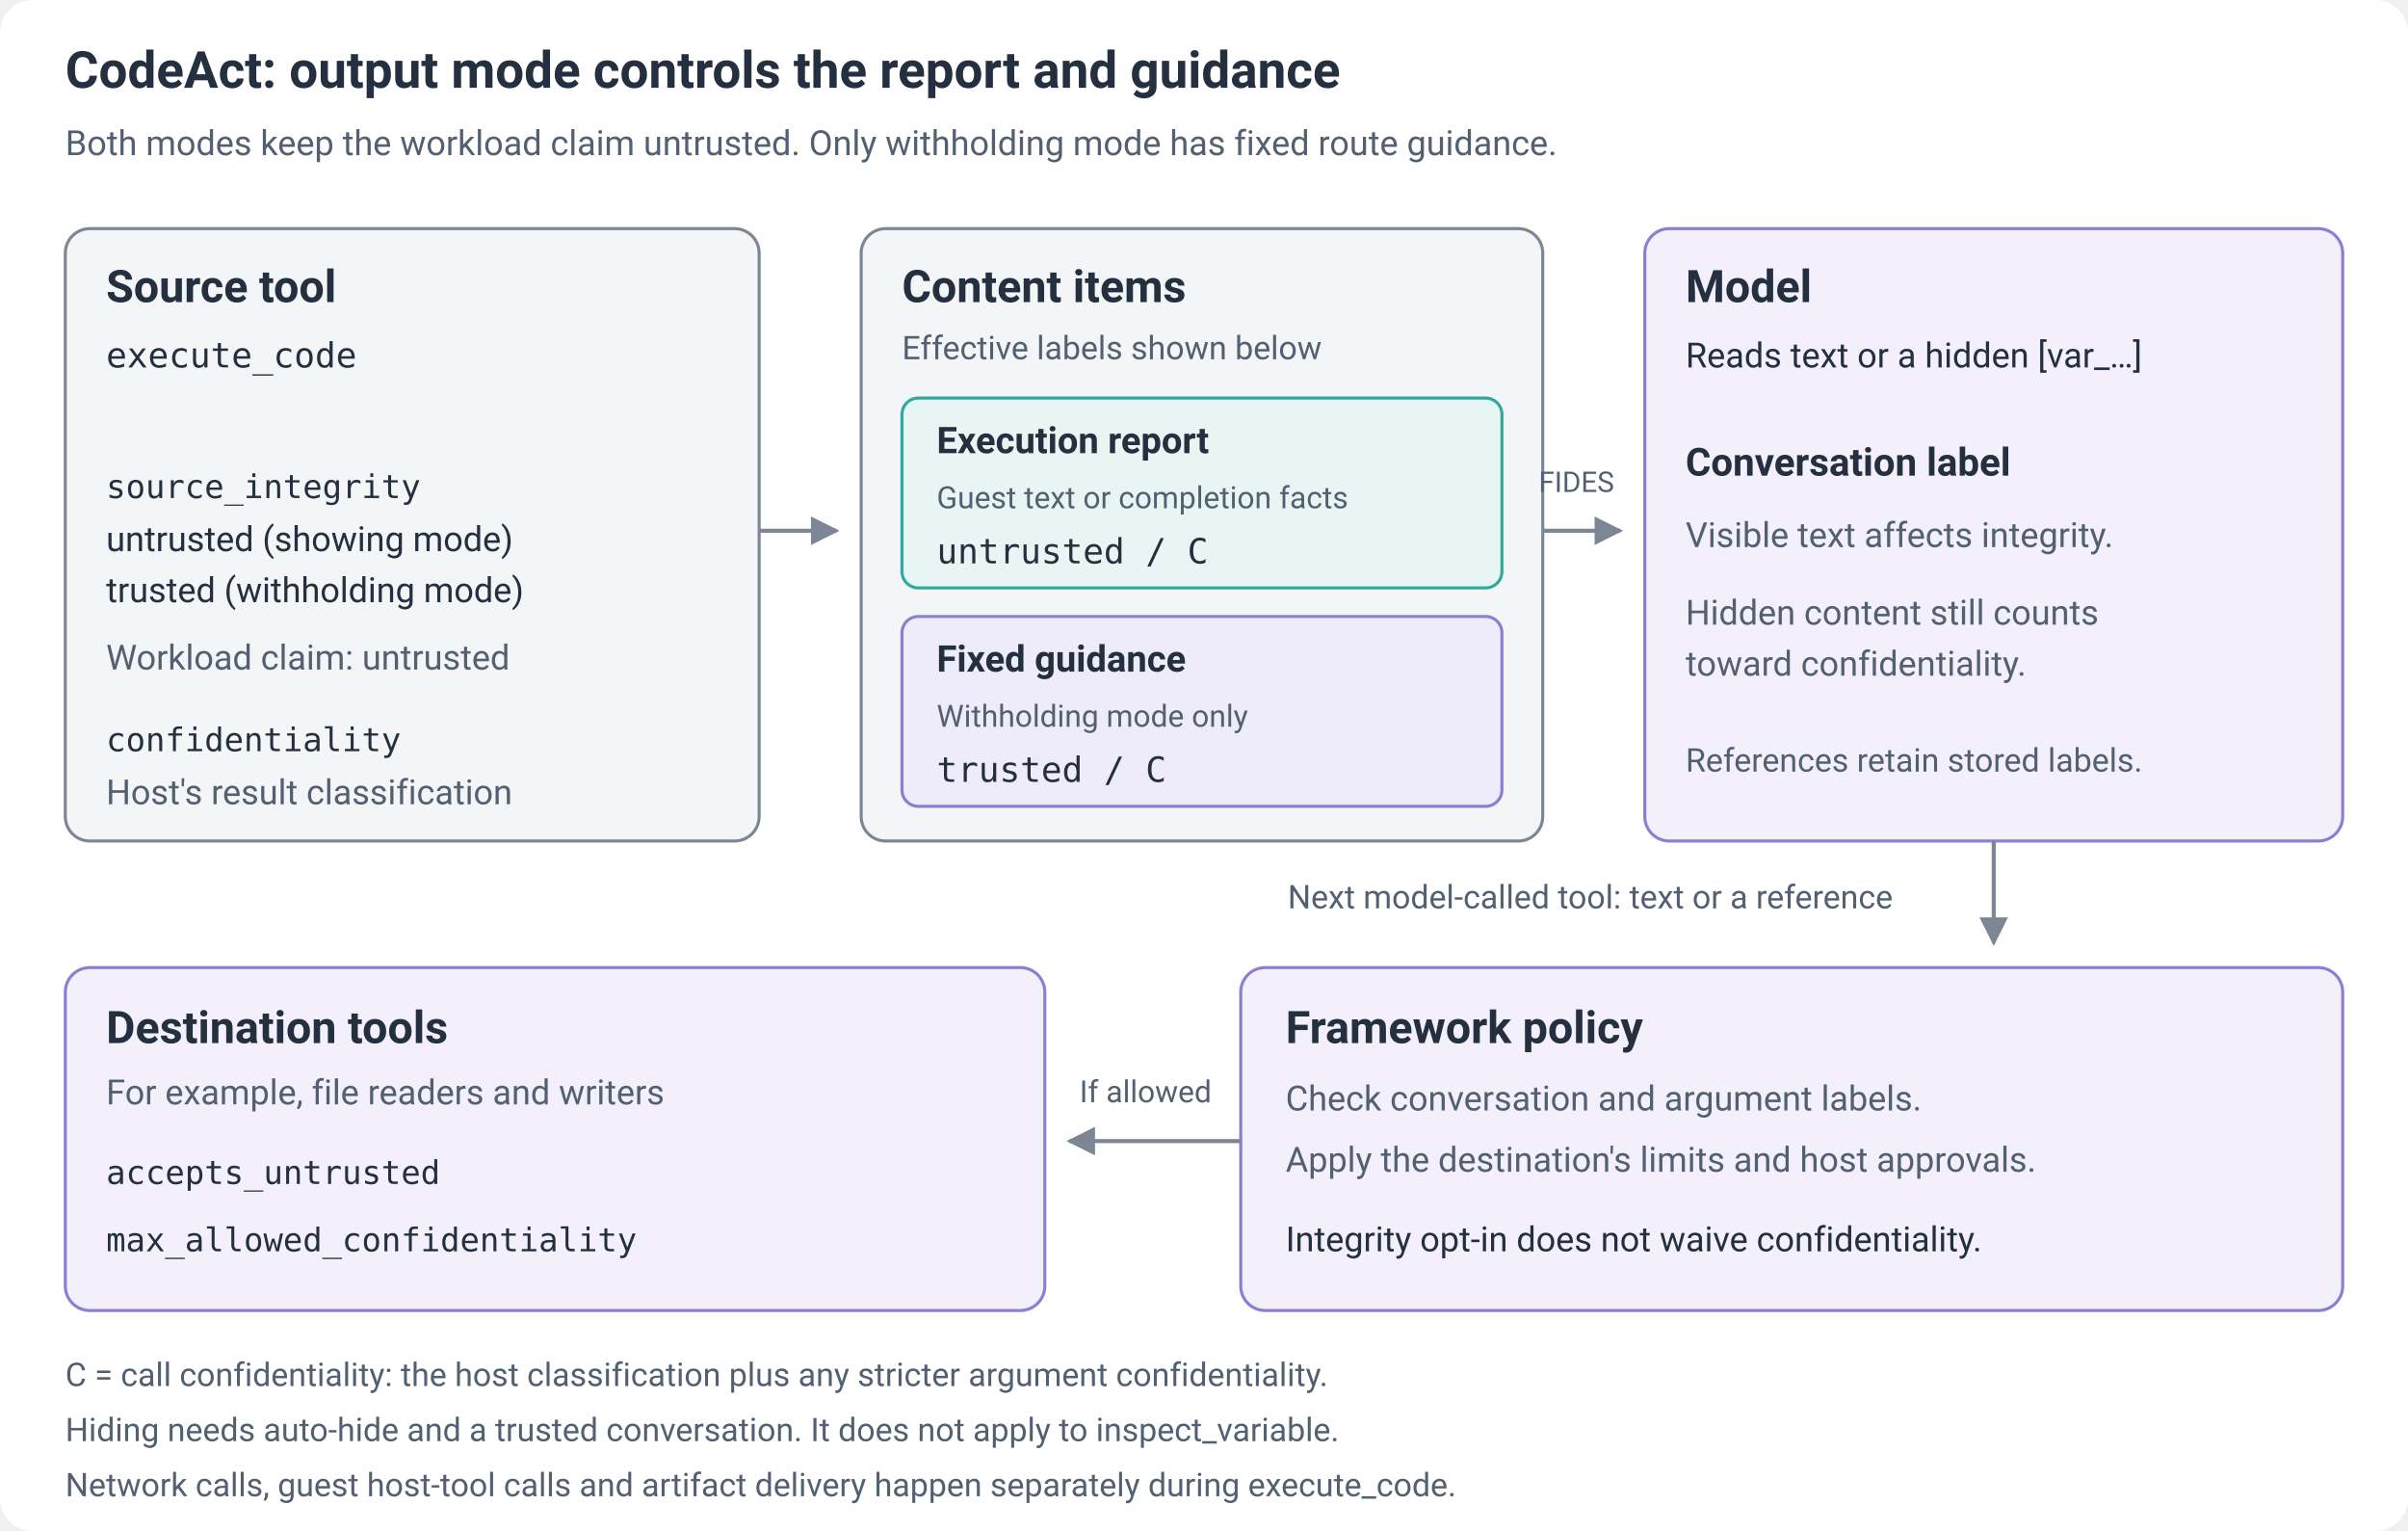
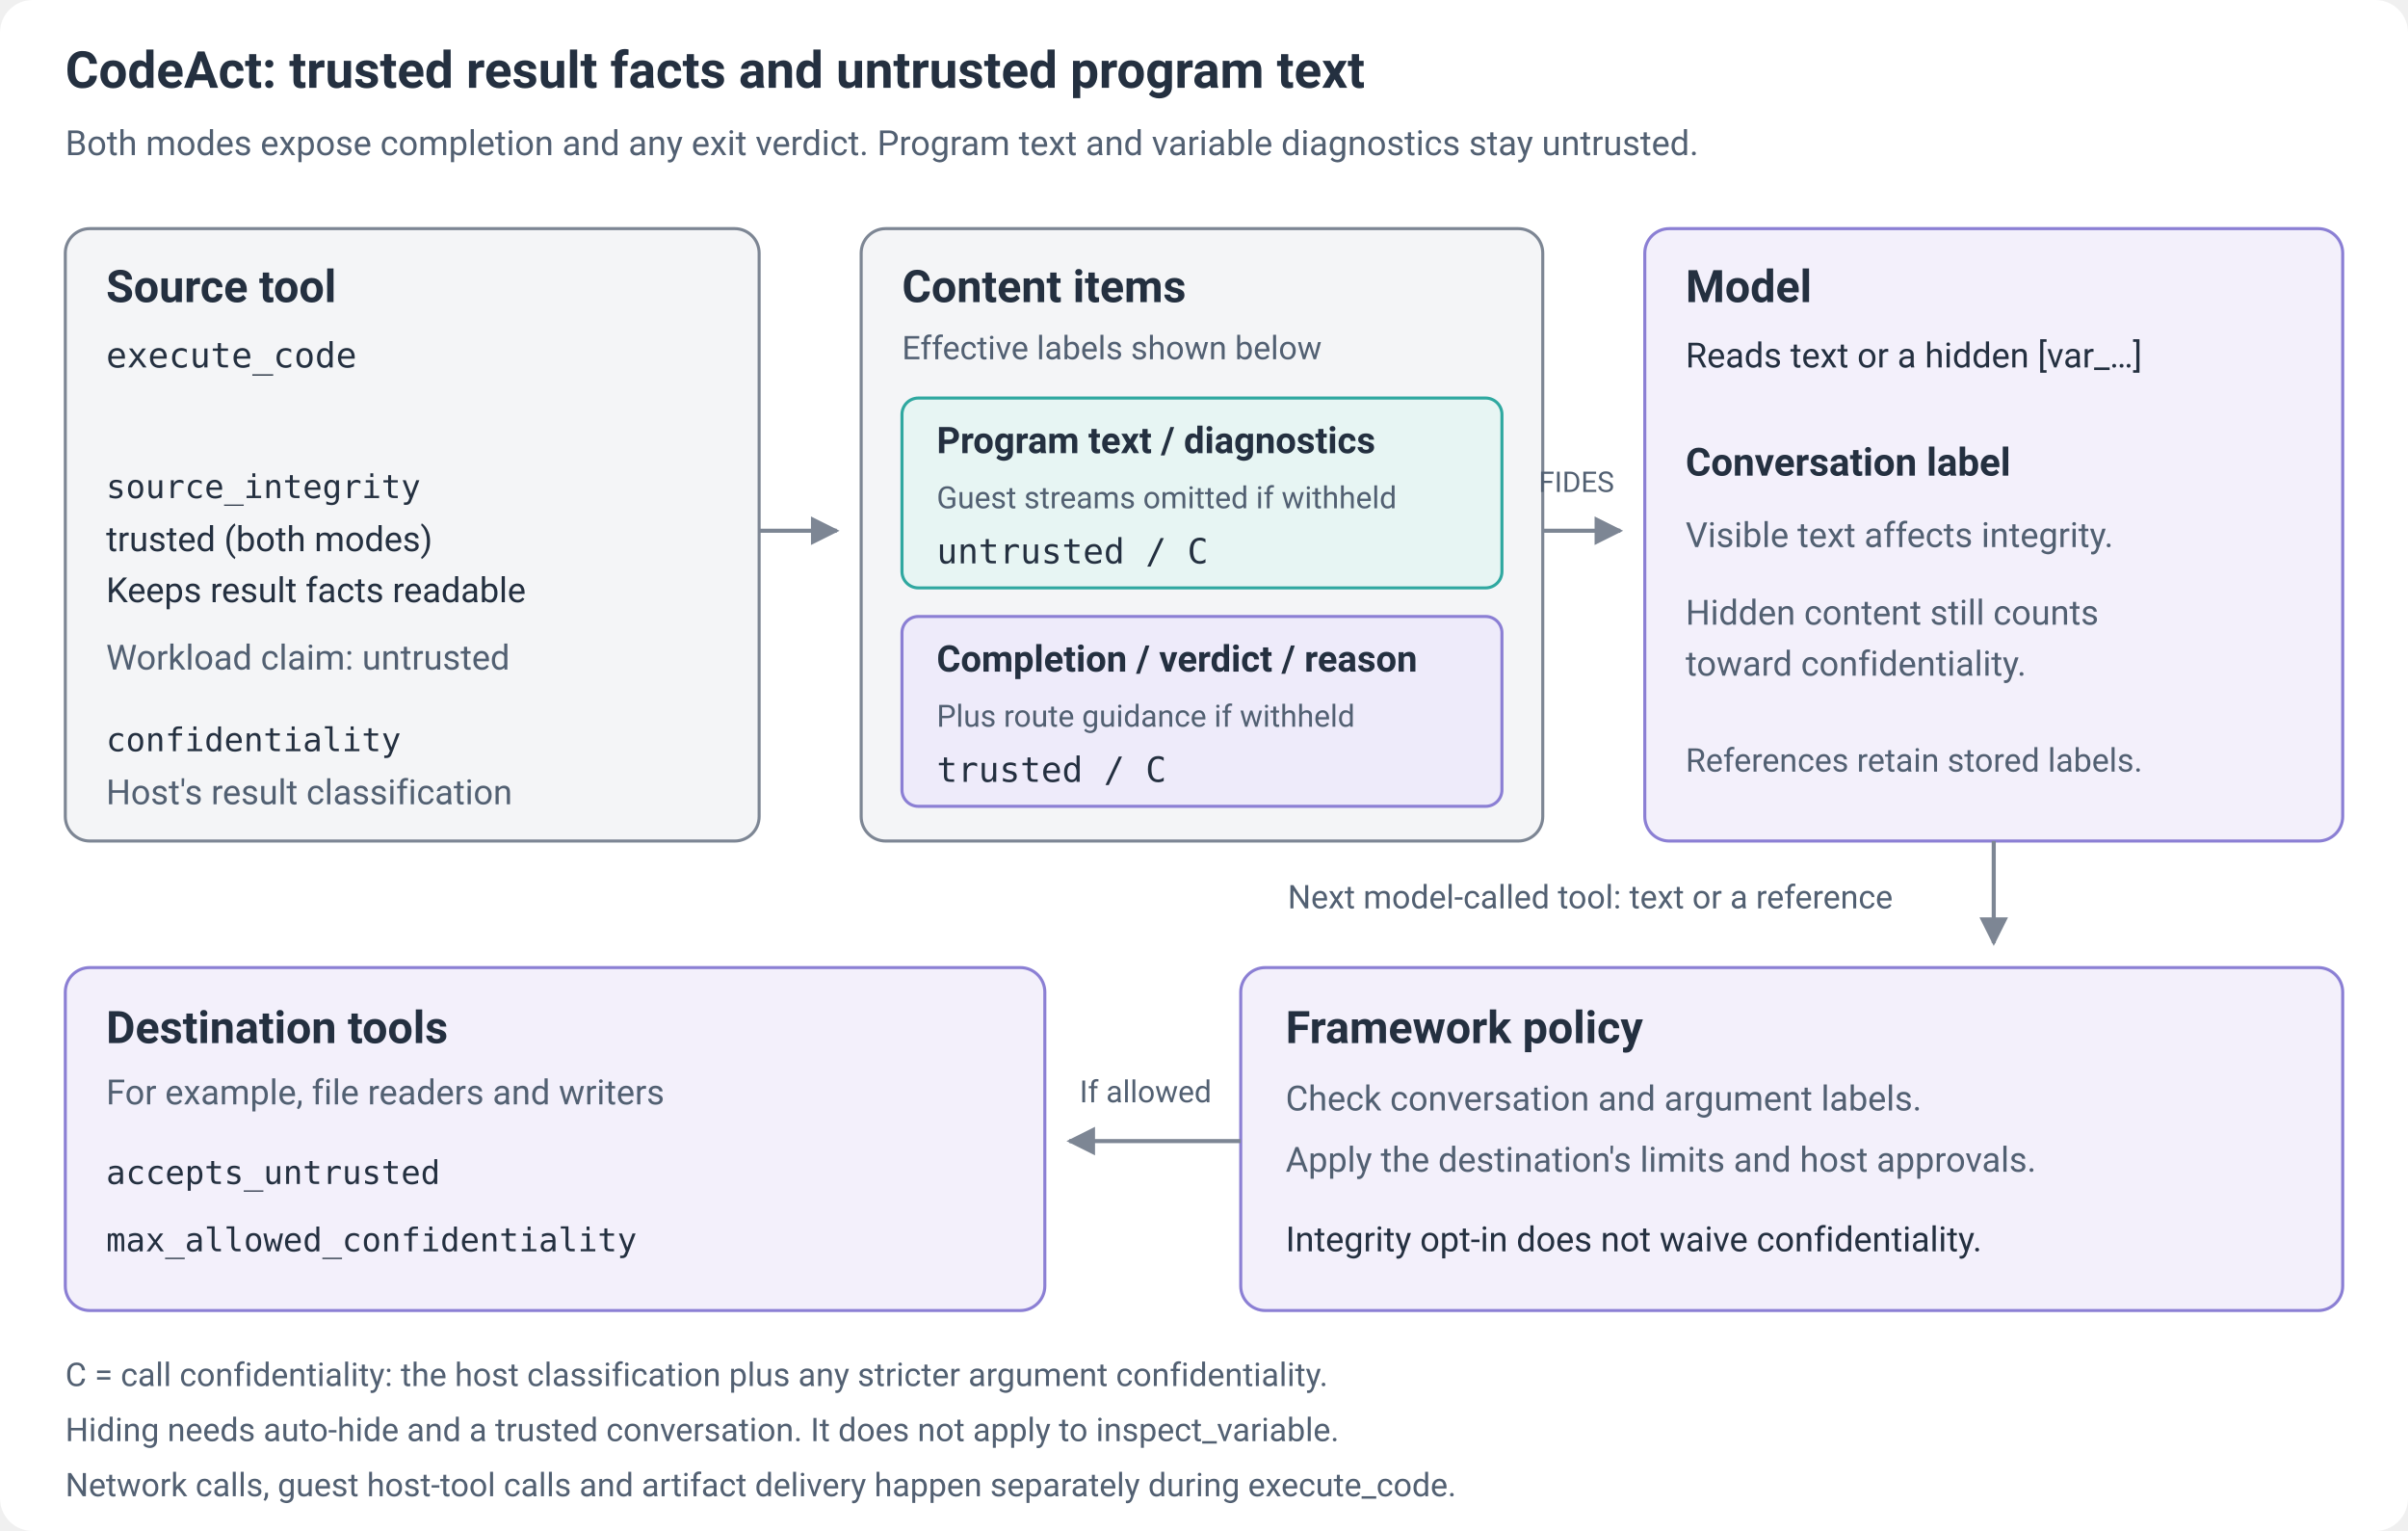
<svg xmlns="http://www.w3.org/2000/svg" viewBox="0 0 1180 750" width="1180" height="750" role="img" aria-labelledby="codeact-title codeact-desc" font-family="ui-sans-serif, system-ui, -apple-system, 'Segoe UI', Roboto, Helvetica, Arial, sans-serif">
  <defs>
    <marker id="codeact-arrow" viewBox="0 0 10 10" refX="9" refY="5" markerWidth="7" markerHeight="7" orient="auto-start-reverse">
      <path d="M 0 0 L 10 5 L 0 10 z" fill="#7d8694" />
    </marker>
  </defs>
  <rect width="1180" height="750" rx="16" fill="#ffffff" />
-   <text x="32" y="43" font-size="25" font-weight="600" fill="#243040">CodeAct: output mode controls the report and guidance</text>
-   <text x="32" y="76" font-size="17" fill="#526072">Both modes keep the workload claim untrusted. Only withholding mode has fixed route guidance.</text>
+   <text x="32" y="43" font-size="25" font-weight="600" fill="#243040">CodeAct: trusted result facts and untrusted program text</text>
+   <text x="32" y="76" font-size="17" fill="#526072">Both modes expose completion and any exit verdict. Program text and variable diagnostics stay untrusted.</text>
  <rect x="32" y="112" width="340" height="300" rx="12" fill="#f4f5f7" stroke="#7d8694" stroke-width="1.5" />
  <text x="52" y="148" font-size="22" font-weight="600" fill="#243040">Source tool</text>
  <text x="52" y="180" font-size="17" font-family="ui-monospace, Consolas, monospace" fill="#243040">execute_code</text>
  <text x="52" y="244" font-size="16" font-family="ui-monospace, Consolas, monospace" fill="#243040">source_integrity</text>
-   <text x="52" y="270" font-size="17" fill="#243040">untrusted (showing mode)</text>
-   <text x="52" y="295" font-size="17" fill="#243040">trusted (withholding mode)</text>
+   <text x="52" y="270" font-size="17" fill="#243040">trusted (both modes)</text>
+   <text x="52" y="295" font-size="17" fill="#243040">Keeps result facts readable</text>
  <text x="52" y="328" font-size="17" fill="#526072">Workload claim: untrusted</text>
  <text x="52" y="368" font-size="16" font-family="ui-monospace, Consolas, monospace" fill="#243040">confidentiality</text>
  <text x="52" y="394" font-size="17" fill="#526072">Host's result classification</text>
  <path d="M 372 260 H 410" fill="none" stroke="#7d8694" stroke-width="2" marker-end="url(#codeact-arrow)" />
  <rect x="422" y="112" width="334" height="300" rx="12" fill="#f4f5f7" stroke="#7d8694" stroke-width="1.5" />
  <text x="442" y="148" font-size="22" font-weight="600" fill="#243040">Content items</text>
  <text x="442" y="176" font-size="16" fill="#526072">Effective labels shown below</text>
  <rect x="442" y="195" width="294" height="93" rx="8" fill="#e7f5f3" stroke="#2fa8a0" stroke-width="1.5" />
-   <text x="459" y="222" font-size="18" font-weight="600" fill="#243040">Execution report</text>
-   <text x="459" y="249" font-size="15" fill="#526072">Guest text or completion facts</text>
+   <text x="459" y="222" font-size="18" font-weight="600" fill="#243040">Program text / diagnostics</text>
+   <text x="459" y="249" font-size="15" fill="#526072">Guest streams omitted if withheld</text>
  <text x="459" y="276" font-size="17" font-family="ui-monospace, Consolas, monospace" fill="#243040">untrusted / C</text>
  <rect x="442" y="302" width="294" height="93" rx="8" fill="#eeebfa" stroke="#8b7fd4" stroke-width="1.5" />
-   <text x="459" y="329" font-size="18" font-weight="600" fill="#243040">Fixed guidance</text>
-   <text x="459" y="356" font-size="15" fill="#526072">Withholding mode only</text>
+   <text x="459" y="329" font-size="18" font-weight="600" fill="#243040">Completion / verdict / reason</text>
+   <text x="459" y="356" font-size="15" fill="#526072">Plus route guidance if withheld</text>
  <text x="459" y="383" font-size="17" font-family="ui-monospace, Consolas, monospace" fill="#243040">trusted / C</text>
  <path d="M 756 260 H 794" fill="none" stroke="#7d8694" stroke-width="2" marker-end="url(#codeact-arrow)" />
  <text x="754" y="241" font-size="14" fill="#526072">FIDES</text>
  <rect x="806" y="112" width="342" height="300" rx="12" fill="#f3f0fb" stroke="#8b7fd4" stroke-width="1.5" />
  <text x="826" y="148" font-size="22" font-weight="600" fill="#243040">Model</text>
  <text x="826" y="180" font-size="17" fill="#243040">Reads text or a hidden [var_…]</text>
  <text x="826" y="233" font-size="19" font-weight="600" fill="#243040">Conversation label</text>
  <text x="826" y="268" font-size="17" fill="#526072">Visible text affects integrity.</text>
  <text x="826" y="306" font-size="17" fill="#526072">Hidden content still counts</text>
  <text x="826" y="331" font-size="17" fill="#526072">toward confidentiality.</text>
  <text x="826" y="378" font-size="16" fill="#526072">References retain stored labels.</text>
  <path d="M 977 412 V 462" fill="none" stroke="#7d8694" stroke-width="2" marker-end="url(#codeact-arrow)" />
  <text x="631" y="445" font-size="16" fill="#526072">Next model-called tool: text or a reference</text>
  <rect x="608" y="474" width="540" height="168" rx="12" fill="#f3f0fb" stroke="#8b7fd4" stroke-width="1.5" />
  <text x="630" y="511" font-size="22" font-weight="600" fill="#243040">Framework policy</text>
  <text x="630" y="544" font-size="17" fill="#526072">Check conversation and argument labels.</text>
  <text x="630" y="574" font-size="17" fill="#526072">Apply the destination's limits and host approvals.</text>
  <text x="630" y="613" font-size="17" fill="#243040">Integrity opt-in does not waive confidentiality.</text>
  <path d="M 608 559 H 524" fill="none" stroke="#7d8694" stroke-width="2" marker-end="url(#codeact-arrow)" />
  <text x="529" y="540" font-size="15" fill="#526072">If allowed</text>
  <rect x="32" y="474" width="480" height="168" rx="12" fill="#f3f0fb" stroke="#8b7fd4" stroke-width="1.5" />
  <text x="52" y="511" font-size="22" font-weight="600" fill="#243040">Destination tools</text>
  <text x="52" y="541" font-size="17" fill="#526072">For example, file readers and writers</text>
  <text x="52" y="580" font-size="16" font-family="ui-monospace, Consolas, monospace" fill="#243040">accepts_untrusted</text>
  <text x="52" y="613" font-size="16" font-family="ui-monospace, Consolas, monospace" fill="#243040">max_allowed_confidentiality</text>
  <text x="32" y="679" font-size="16" fill="#526072">C = call confidentiality: the host classification plus any stricter argument confidentiality.</text>
  <text x="32" y="706" font-size="16" fill="#526072">Hiding needs auto-hide and a trusted conversation. It does not apply to inspect_variable.</text>
  <text x="32" y="733" font-size="16" fill="#526072">Network calls, guest host-tool calls and artifact delivery happen separately during execute_code.</text>
</svg>
